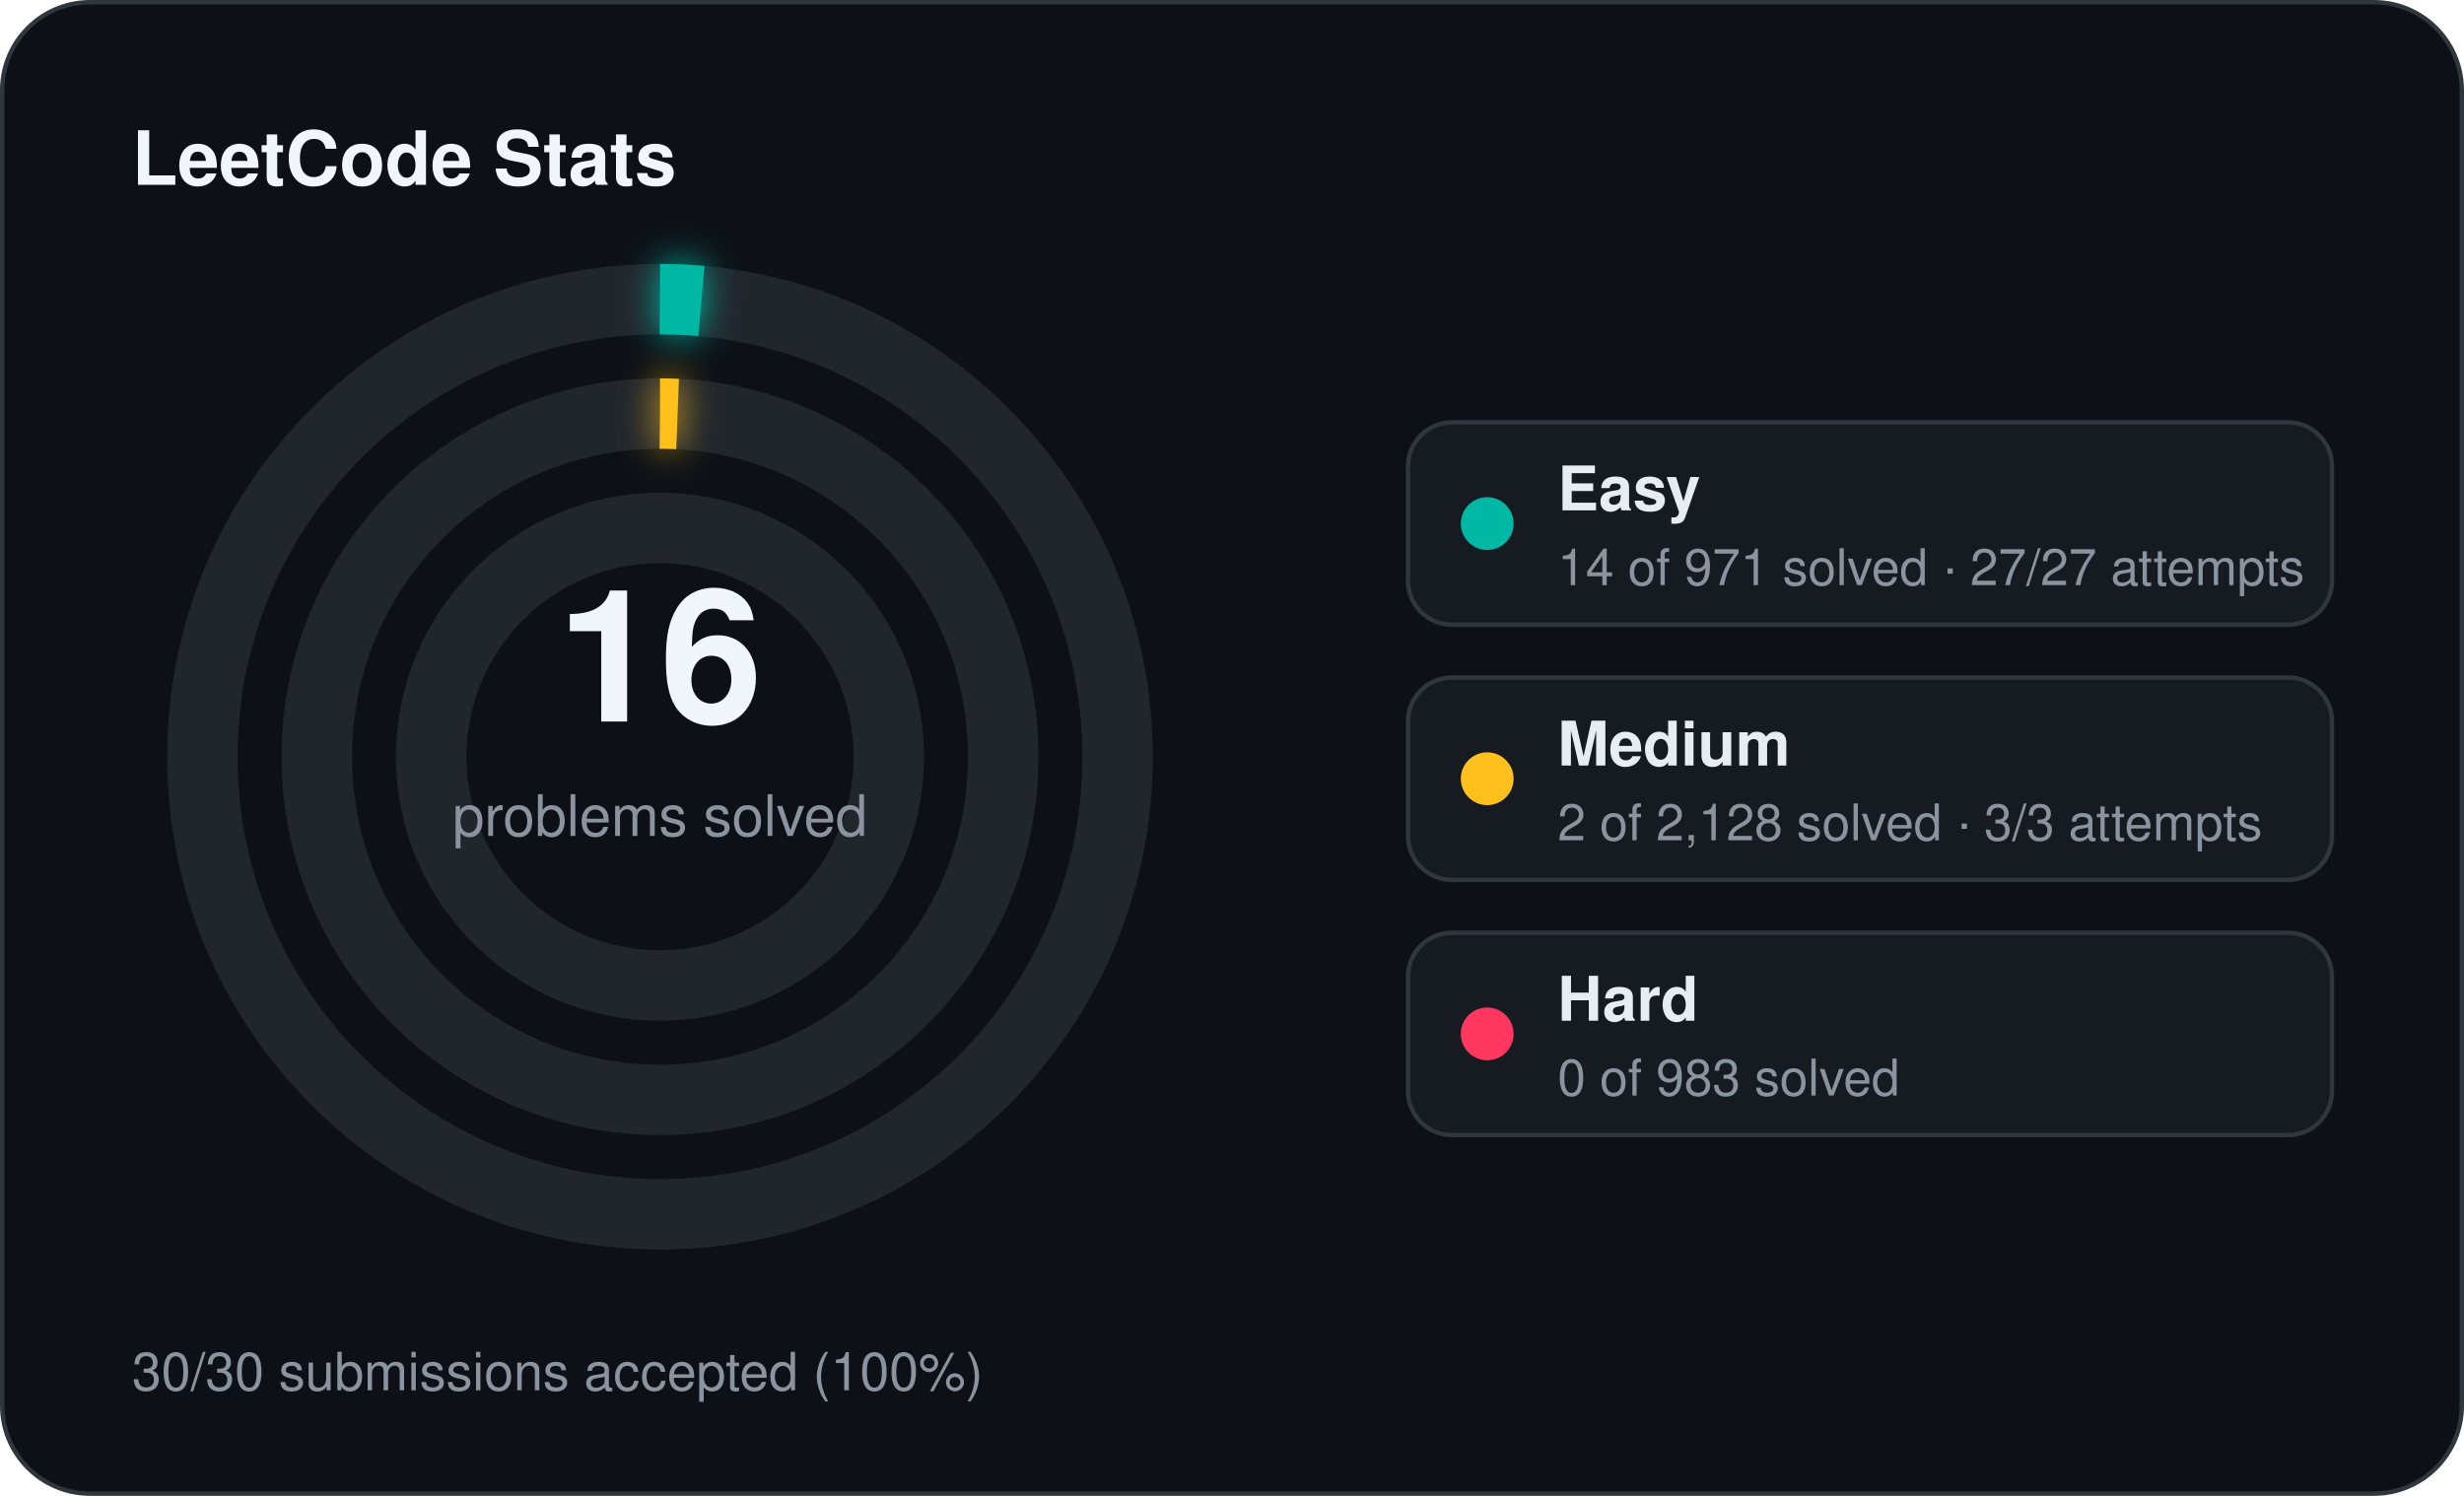
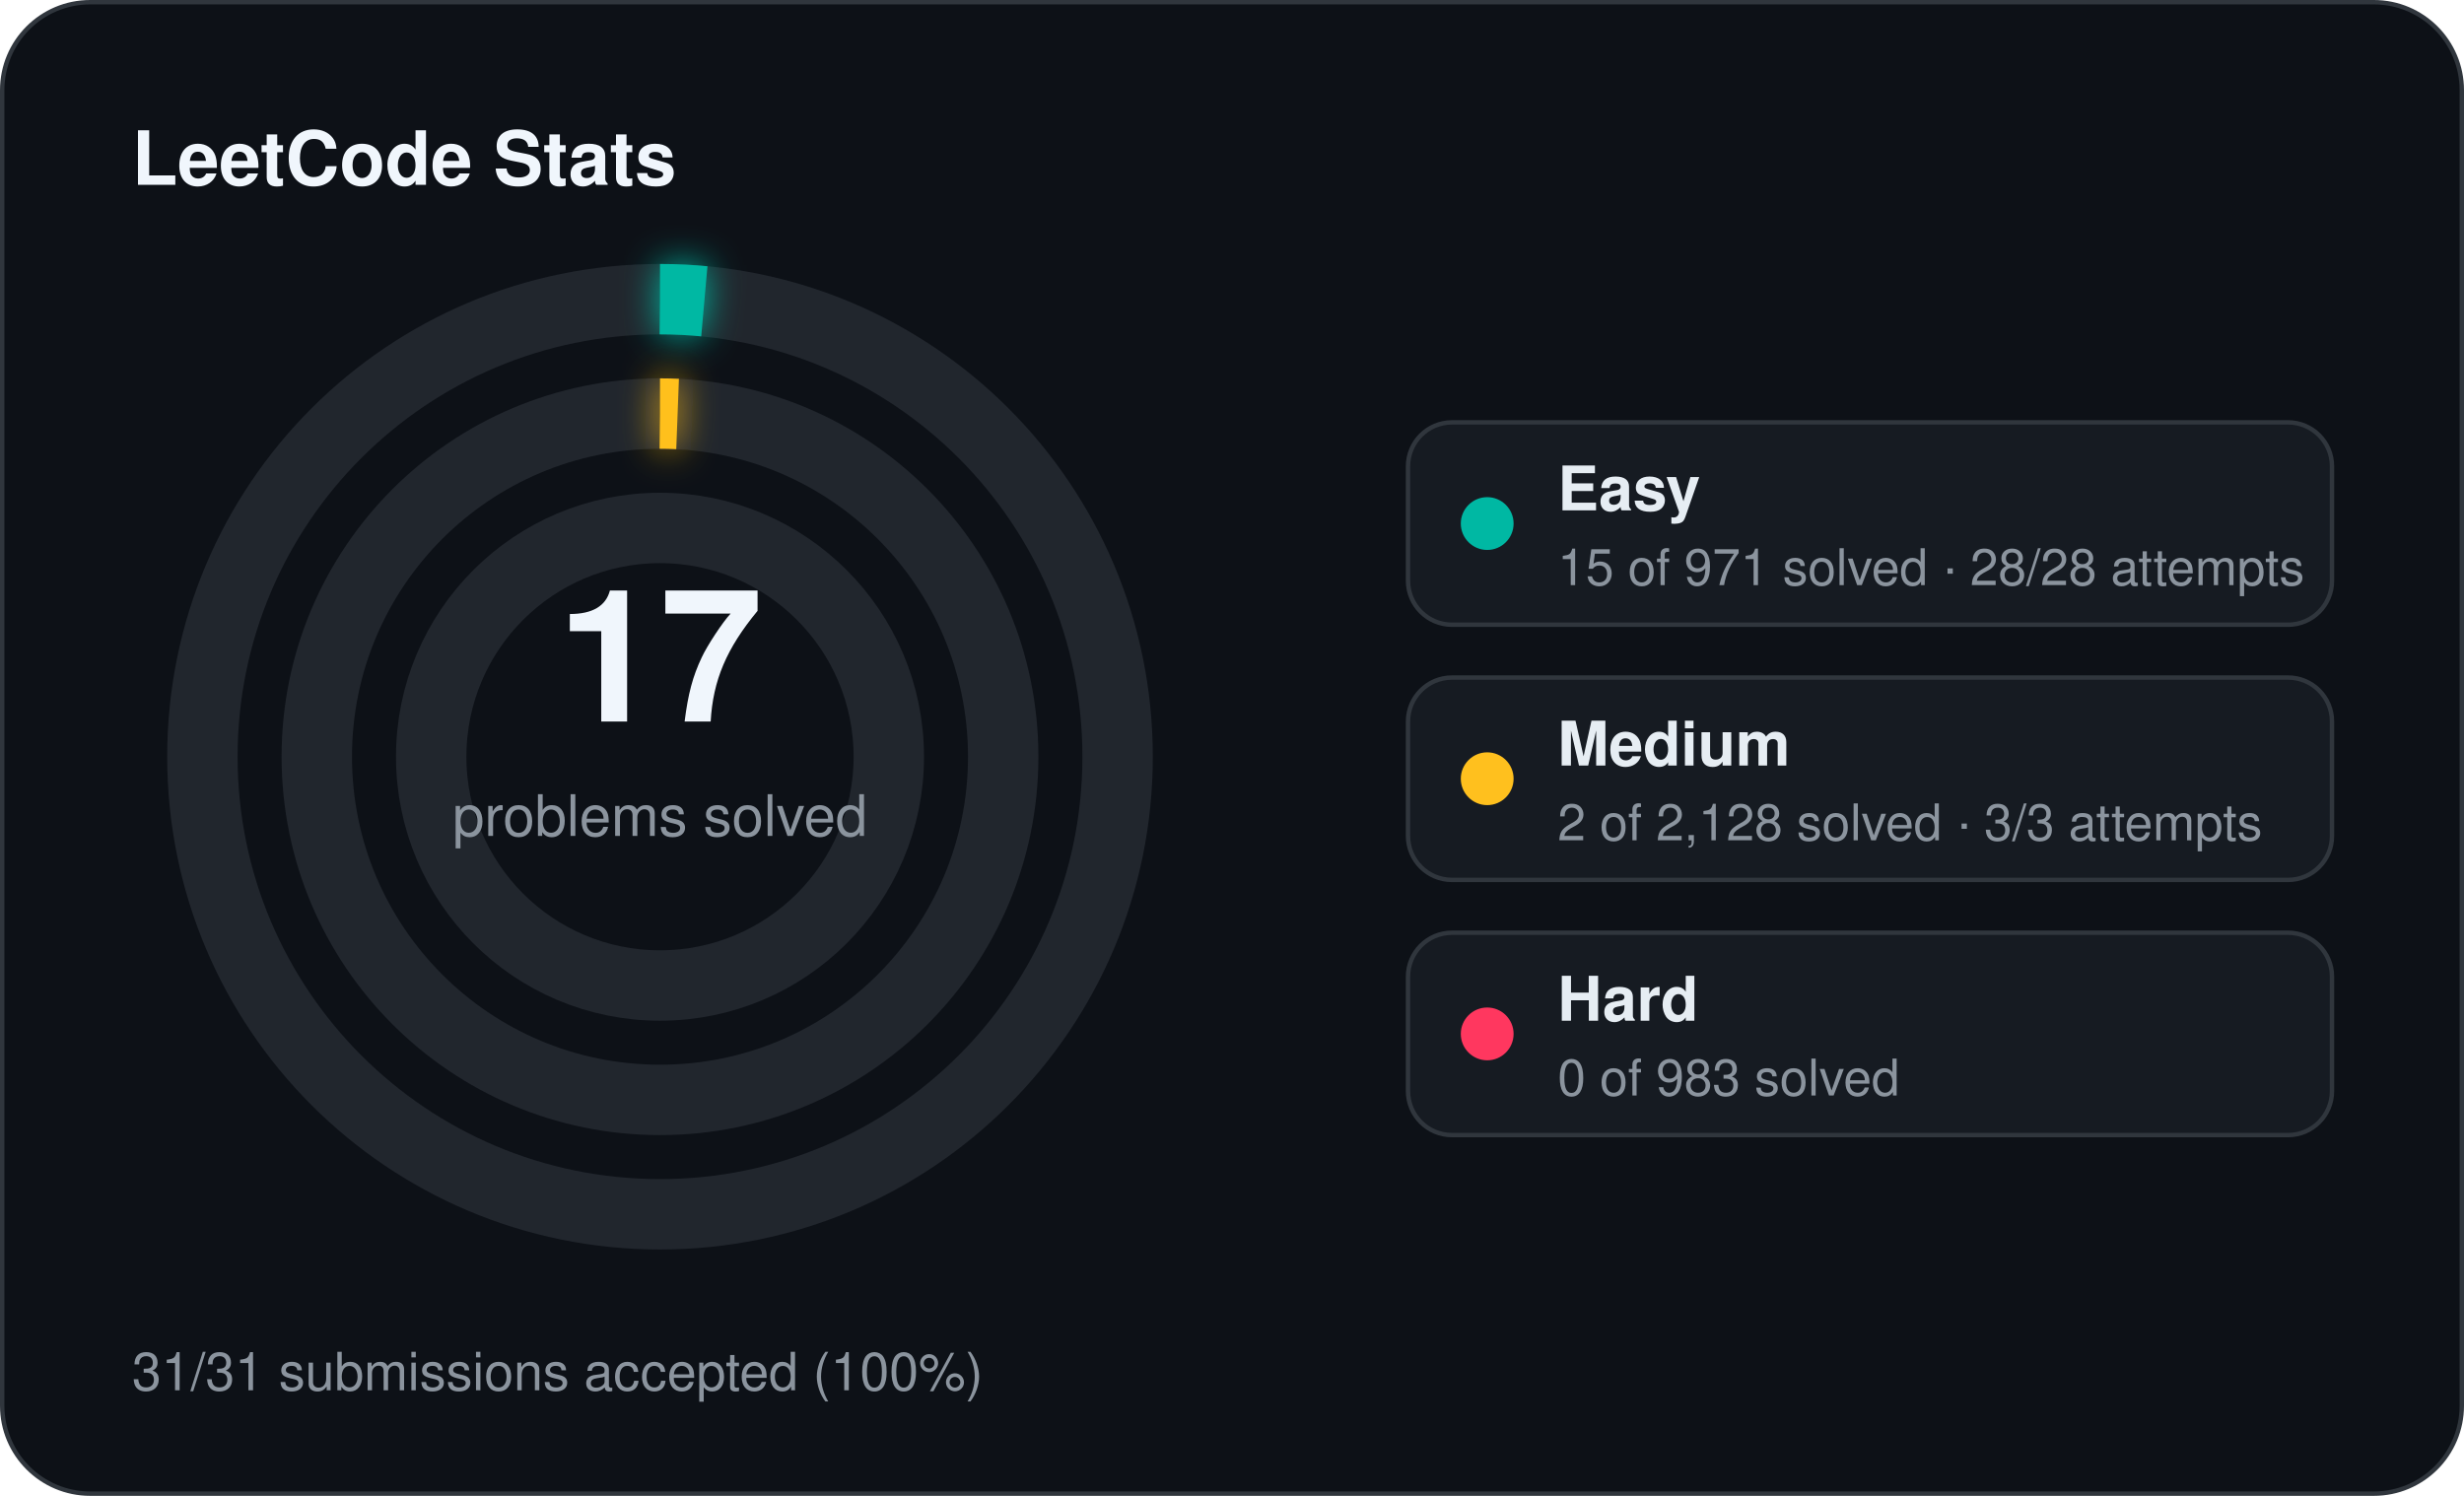
<svg xmlns="http://www.w3.org/2000/svg" width="560" height="340" viewBox="0 0 560 340">
  <defs>
    <filter id="stats-glow" x="-60%" y="-60%" width="220%" height="220%">
      <feGaussianBlur stdDeviation="4" result="blur" />
      <feMerge>
        <feMergeNode in="blur" />
        <feMergeNode in="SourceGraphic" />
      </feMerge>
    </filter>
  </defs>
  <rect x="0.5" y="0.5" width="559" height="339" rx="20" fill="#0d1117" stroke="#30363d" stroke-width="1" />
  <text x="30" y="42" fill="#f0f6fc" font-family="Segoe UI, Helvetica, Arial, sans-serif" font-size="17" font-weight="700">LeetCode Stats</text>
  <circle cx="150" cy="172" r="104" fill="none" stroke="#21262d" stroke-width="16" />
-   <circle cx="150" cy="172" r="104" fill="none" stroke="#00b8a3" stroke-width="16" stroke-linecap="butt" stroke-dasharray="9.42 653.45" transform="rotate(-90 150 172)" filter="url(#stats-glow)" />
+   <circle cx="150" cy="172" r="104" fill="none" stroke="#00b8a3" stroke-width="16" stroke-linecap="butt" stroke-dasharray="10.09 653.45" transform="rotate(-90 150 172)" filter="url(#stats-glow)" />
  <circle cx="150" cy="172" r="78" fill="none" stroke="#21262d" stroke-width="16" />
  <circle cx="150" cy="172" r="78" fill="none" stroke="#ffc01e" stroke-width="16" stroke-linecap="butt" stroke-dasharray="4.00 490.09" transform="rotate(-90 150 172)" filter="url(#stats-glow)" />
  <circle cx="150" cy="172" r="52" fill="none" stroke="#21262d" stroke-width="16" />
-   <text x="150" y="164" text-anchor="middle" fill="#f0f6fc" font-family="Segoe UI, Helvetica, Arial, sans-serif" font-size="42" font-weight="700">16</text>
+   <text x="150" y="164" text-anchor="middle" fill="#f0f6fc" font-family="Segoe UI, Helvetica, Arial, sans-serif" font-size="42" font-weight="700">17</text>
  <text x="150" y="190" text-anchor="middle" fill="#8b949e" font-family="Segoe UI, Helvetica, Arial, sans-serif" font-size="13">problems solved</text>
  <rect x="320" y="96" width="210" height="46" rx="10" fill="#161b22" stroke="#30363d" stroke-width="1" />
  <circle cx="338" cy="119" r="6" fill="#00b8a3" />
  <text x="354" y="116" fill="#e6edf3" font-family="Segoe UI, Helvetica, Arial, sans-serif" font-size="14" font-weight="600">Easy</text>
-   <text x="354" y="133" fill="#8b949e" font-family="Segoe UI, Helvetica, Arial, sans-serif" font-size="11.5">14 of 971 solved · 27/27 attempts</text>
+   <text x="354" y="133" fill="#8b949e" font-family="Segoe UI, Helvetica, Arial, sans-serif" font-size="11.5">15 of 971 solved · 28/28 attempts</text>
  <rect x="320" y="154" width="210" height="46" rx="10" fill="#161b22" stroke="#30363d" stroke-width="1" />
  <circle cx="338" cy="177" r="6" fill="#ffc01e" />
  <text x="354" y="174" fill="#e6edf3" font-family="Segoe UI, Helvetica, Arial, sans-serif" font-size="14" font-weight="600">Medium</text>
  <text x="354" y="191" fill="#8b949e" font-family="Segoe UI, Helvetica, Arial, sans-serif" font-size="11.5">2 of 2,128 solved · 3/3 attempts</text>
  <rect x="320" y="212" width="210" height="46" rx="10" fill="#161b22" stroke="#30363d" stroke-width="1" />
  <circle cx="338" cy="235" r="6" fill="#ff375f" />
  <text x="354" y="232" fill="#e6edf3" font-family="Segoe UI, Helvetica, Arial, sans-serif" font-size="14" font-weight="600">Hard</text>
  <text x="354" y="249" fill="#8b949e" font-family="Segoe UI, Helvetica, Arial, sans-serif" font-size="11.5">0 of 983 solved</text>
-   <text x="30" y="316" fill="#8b949e" font-family="Segoe UI, Helvetica, Arial, sans-serif" font-size="12">30/30 submissions accepted (100%)</text>
+   <text x="30" y="316" fill="#8b949e" font-family="Segoe UI, Helvetica, Arial, sans-serif" font-size="12">31/31 submissions accepted (100%)</text>
</svg>
